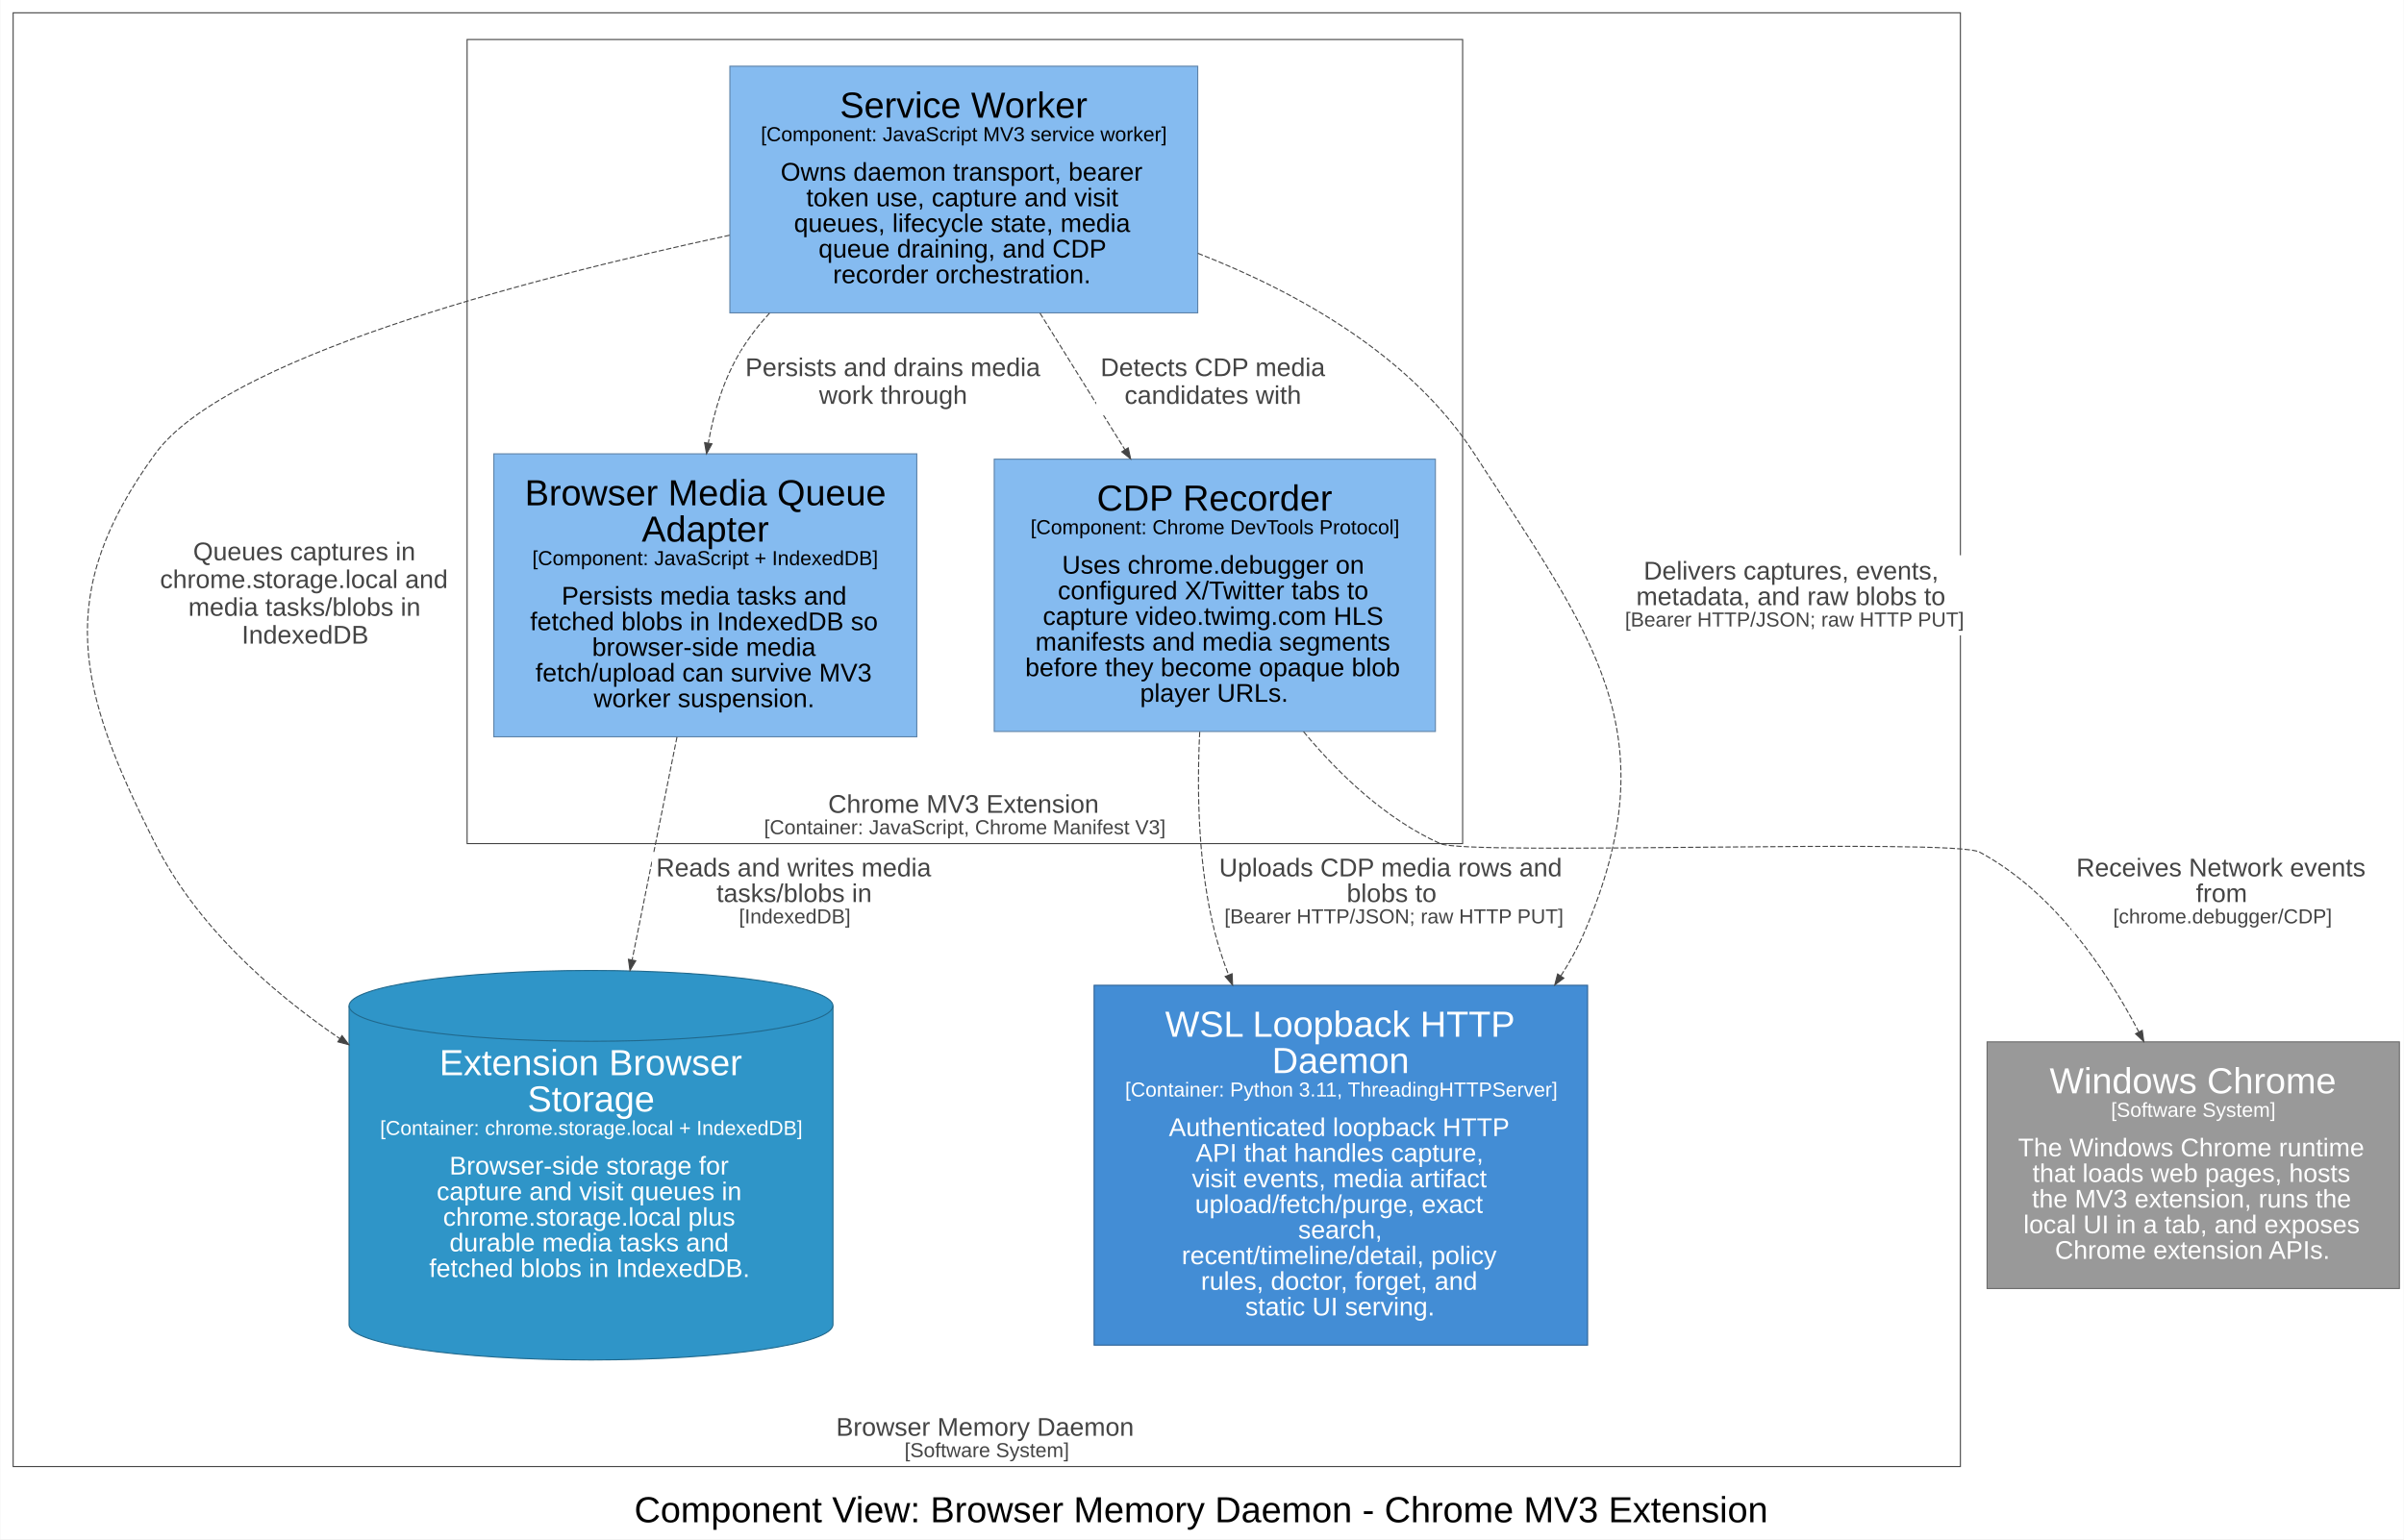
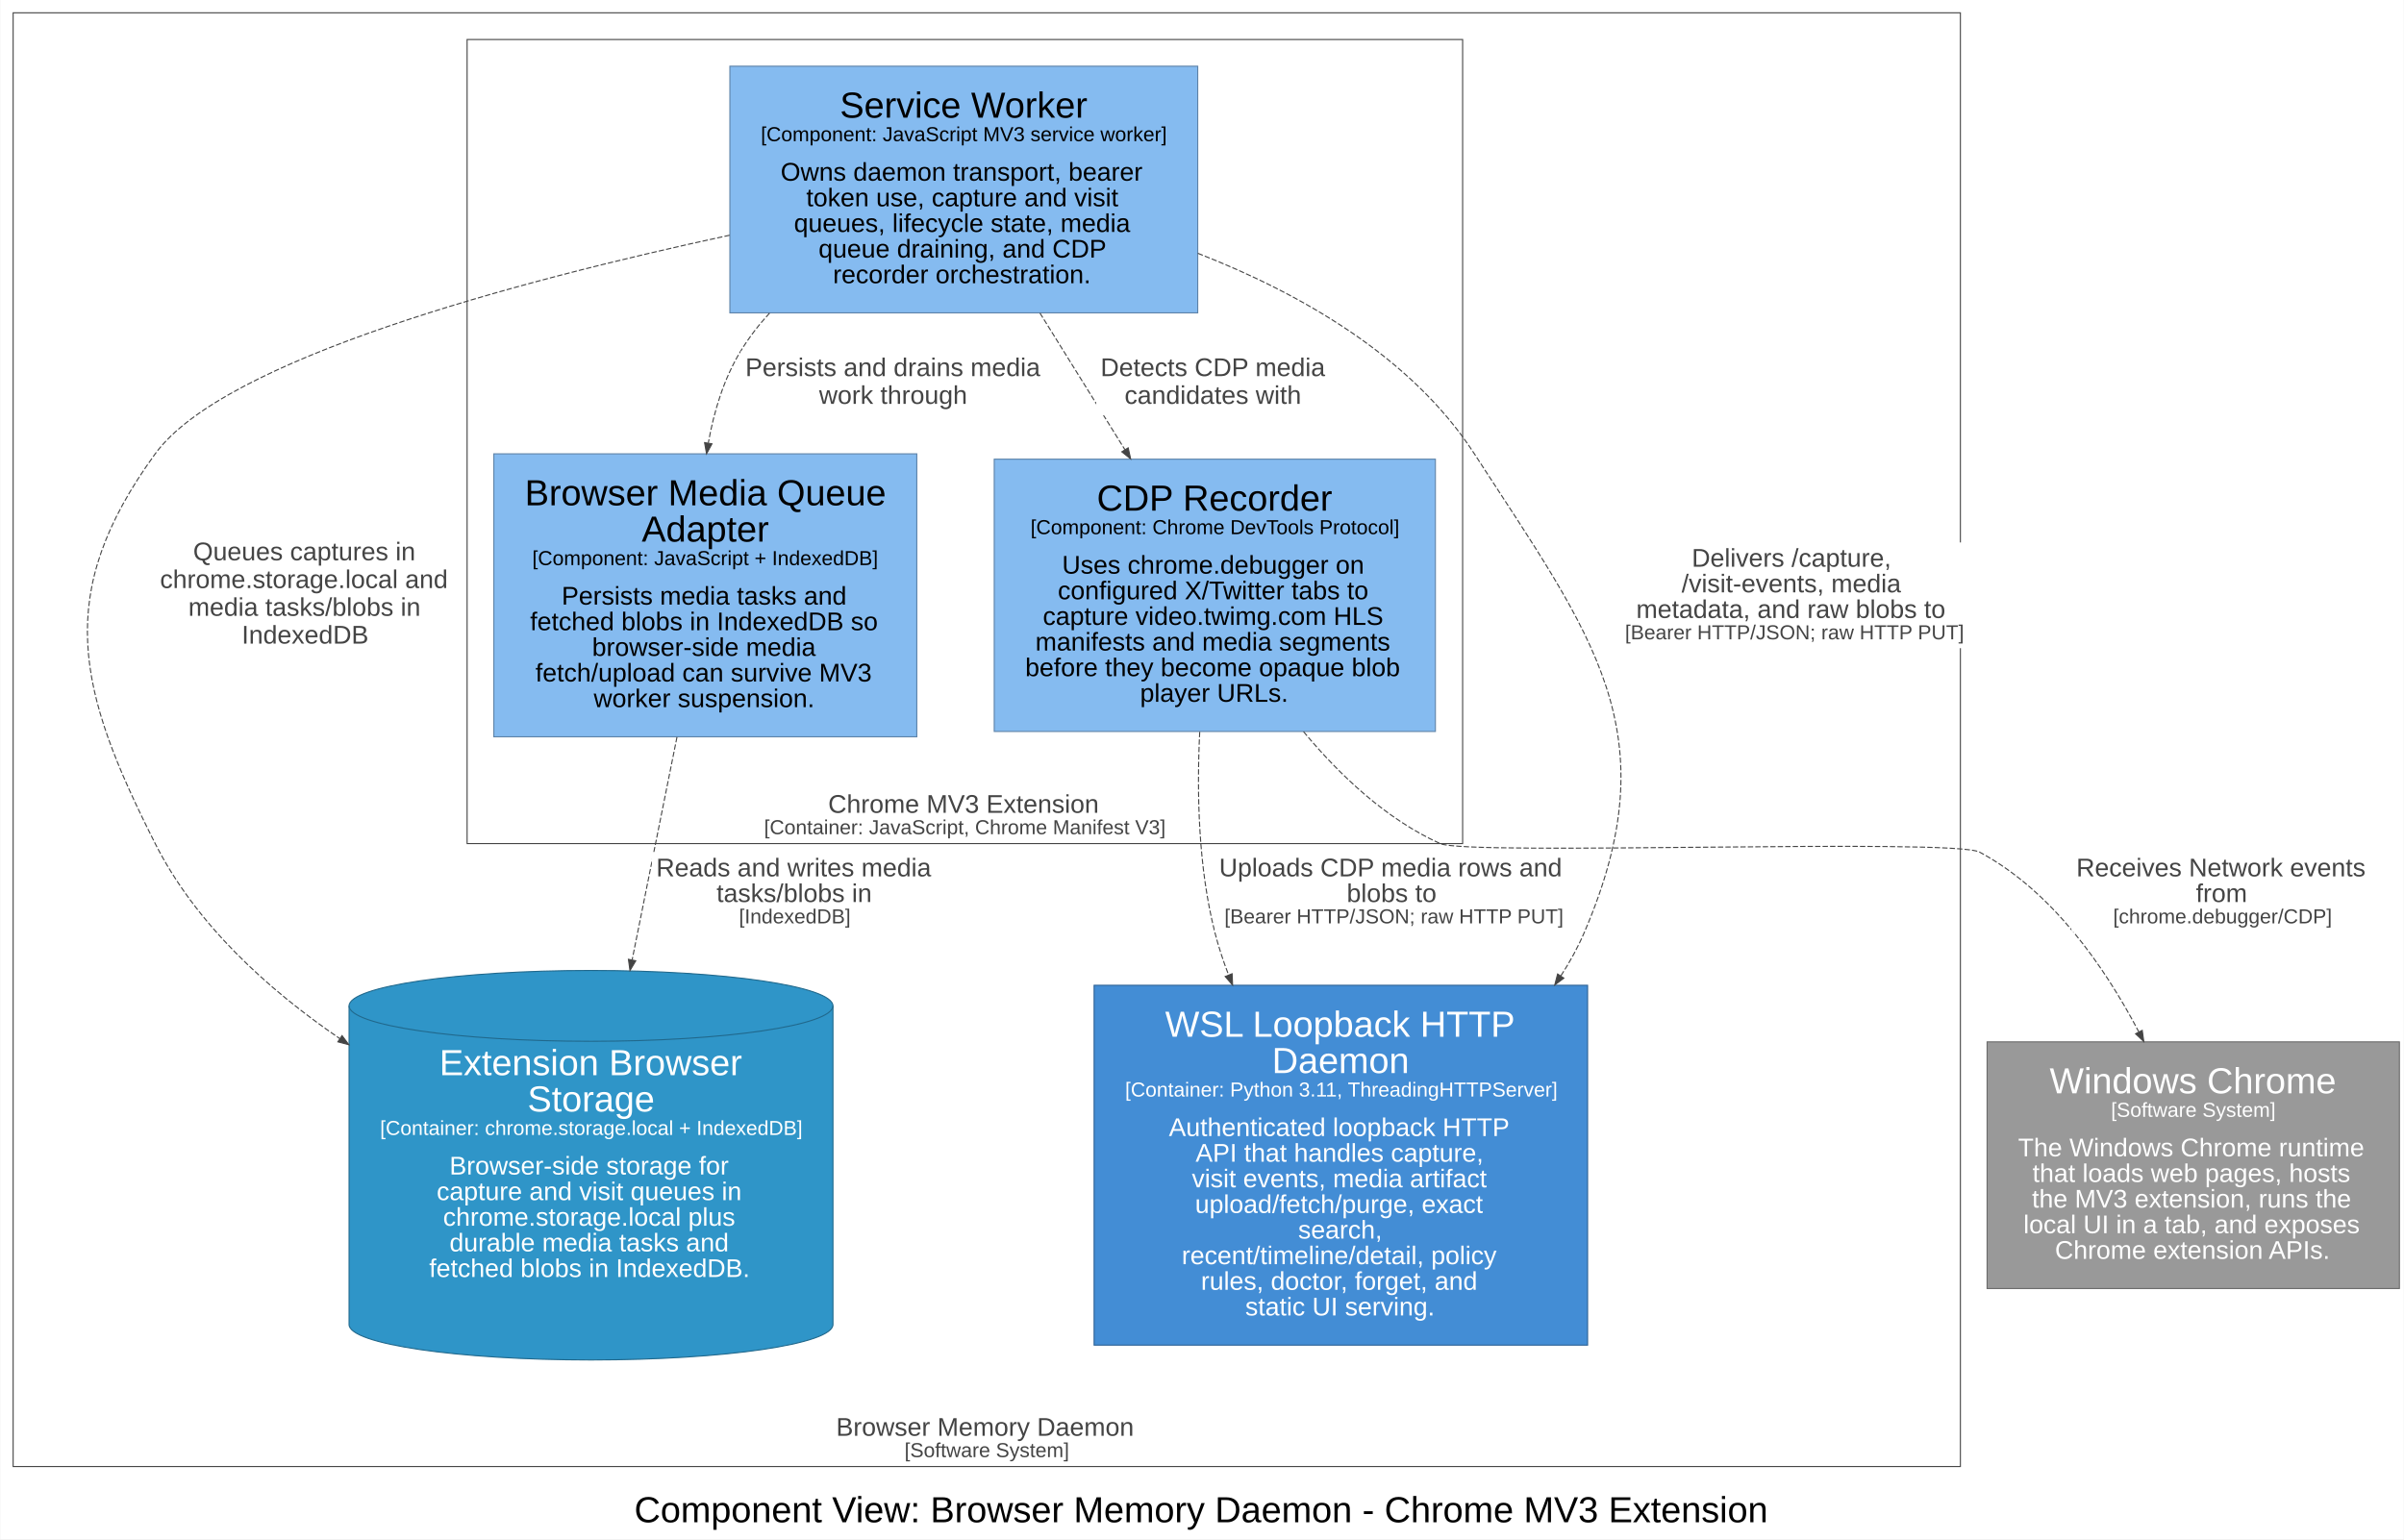
<svg xmlns="http://www.w3.org/2000/svg" width="2250pt" height="1441pt" viewBox="0.00 0.00 2250.00 1441.38">
  <g id="graph0" class="graph" transform="scale(1 1) rotate(0) translate(4 1437.38)">
    <polygon fill="white" stroke="transparent" points="-4,4 -4,-1437.38 2246,-1437.38 2246,4 -4,4" />
    <text text-anchor="start" x="589.5" y="-11.8" font-family="Arial" font-size="34.00">Component View: Browser Memory Daemon - Chrome MV3 Extension</text>
    <g id="clust1" class="cluster">
      <polygon fill="none" stroke="#444444" points="8,-64 8,-1425.38 1831,-1425.38 1831,-64 8,-64" />
      <text text-anchor="start" x="778.5" y="-92.8" font-family="Arial" font-size="24.00" fill="#444444">Browser Memory Daemon</text>
      <text text-anchor="start" x="842.5" y="-72.8" font-family="Arial" font-size="19.00" fill="#444444">[Software System]</text>
    </g>
    <g id="clust2" class="cluster">
      <polygon fill="none" stroke="#444444" points="433,-647.38 433,-1400.38 1365,-1400.38 1365,-647.38 433,-647.38" />
      <text text-anchor="start" x="771" y="-676.17" font-family="Arial" font-size="24.00" fill="#444444">Chrome MV3 Extension</text>
      <text text-anchor="start" x="711" y="-656.17" font-family="Arial" font-size="19.00" fill="#444444">[Container: JavaScript, Chrome Manifest V3]</text>
    </g>
    <g id="2" class="node">
      <polygon fill="#999999" stroke="#6b6b6b" points="2242,-461.69 1856,-461.69 1856,-230.69 2242,-230.69 2242,-461.69" />
      <text text-anchor="start" x="1914.5" y="-413.49" font-family="Arial" font-size="34.00" fill="#ffffff">Windows Chrome</text>
      <text text-anchor="start" x="1972" y="-391.49" font-family="Arial" font-size="19.00" fill="#ffffff">[Software System]</text>
      <text text-anchor="start" x="1885" y="-354.49" font-family="Arial" font-size="24.00" fill="#ffffff">The Windows Chrome runtime</text>
      <text text-anchor="start" x="1898.5" y="-330.49" font-family="Arial" font-size="24.00" fill="#ffffff">that loads web pages, hosts</text>
      <text text-anchor="start" x="1898" y="-306.49" font-family="Arial" font-size="24.00" fill="#ffffff">the MV3 extension, runs the</text>
      <text text-anchor="start" x="1890" y="-282.49" font-family="Arial" font-size="24.00" fill="#ffffff">local UI in a tab, and exposes</text>
      <text text-anchor="start" x="1919.5" y="-258.49" font-family="Arial" font-size="24.00" fill="#ffffff">Chrome extension APIs.</text>
    </g>
    <g id="10" class="node">
      <polygon fill="#85bbf0" stroke="#5d82a8" points="854,-1012.38 458,-1012.38 458,-747.38 854,-747.38 854,-1012.38" />
      <text text-anchor="start" x="487" y="-964.17" font-family="Arial" font-size="34.00" fill="#000000">Browser Media Queue</text>
      <text text-anchor="start" x="596.5" y="-930.17" font-family="Arial" font-size="34.00" fill="#000000">Adapter</text>
      <text text-anchor="start" x="494" y="-908.17" font-family="Arial" font-size="19.00" fill="#000000">[Component: JavaScript + IndexedDB]</text>
      <text text-anchor="start" x="521.5" y="-871.17" font-family="Arial" font-size="24.00" fill="#000000">Persists media tasks and</text>
      <text text-anchor="start" x="492" y="-847.17" font-family="Arial" font-size="24.00" fill="#000000">fetched blobs in IndexedDB so</text>
      <text text-anchor="start" x="550" y="-823.17" font-family="Arial" font-size="24.00" fill="#000000">browser-side media</text>
      <text text-anchor="start" x="497" y="-799.17" font-family="Arial" font-size="24.00" fill="#000000">fetch/upload can survive MV3</text>
      <text text-anchor="start" x="551.5" y="-775.17" font-family="Arial" font-size="24.00" fill="#000000">worker suspension.</text>
    </g>
    <g id="13" class="node">
      <path fill="#2f95c8" stroke="#20688c" d="M775.5,-495.4C775.5,-513.7 673.98,-528.56 549,-528.56 424.02,-528.56 322.5,-513.7 322.5,-495.4 322.5,-495.4 322.5,-196.97 322.5,-196.97 322.5,-178.67 424.02,-163.81 549,-163.81 673.98,-163.81 775.5,-178.67 775.5,-196.97 775.5,-196.97 775.5,-495.4 775.5,-495.4" />
      <path fill="none" stroke="#20688c" d="M775.5,-495.4C775.5,-477.11 673.98,-462.24 549,-462.24 424.02,-462.24 322.5,-477.11 322.5,-495.4" />
      <text text-anchor="start" x="407" y="-430.49" font-family="Arial" font-size="34.00" fill="#ffffff">Extension Browser</text>
      <text text-anchor="start" x="489.5" y="-396.49" font-family="Arial" font-size="34.00" fill="#ffffff">Storage</text>
      <text text-anchor="start" x="351.5" y="-374.49" font-family="Arial" font-size="19.00" fill="#ffffff">[Container: chrome.storage.local + IndexedDB]</text>
      <text text-anchor="start" x="416.5" y="-337.49" font-family="Arial" font-size="24.00" fill="#ffffff">Browser-side storage for</text>
      <text text-anchor="start" x="404.5" y="-313.49" font-family="Arial" font-size="24.00" fill="#ffffff">capture and visit queues in</text>
      <text text-anchor="start" x="410.5" y="-289.49" font-family="Arial" font-size="24.00" fill="#ffffff">chrome.storage.local plus</text>
      <text text-anchor="start" x="416.5" y="-265.49" font-family="Arial" font-size="24.00" fill="#ffffff">durable media tasks and</text>
      <text text-anchor="start" x="397.5" y="-241.49" font-family="Arial" font-size="24.00" fill="#ffffff">fetched blobs in IndexedDB.</text>
    </g>
    <g id="54" class="edge">
      <path fill="none" stroke="#444444" stroke-dasharray="5,2" d="M629.48,-747.11C616.83,-684.23 601.45,-607.8 587.54,-538.67" />
      <polygon fill="#444444" stroke="#444444" points="590.9,-537.64 585.49,-528.53 584.04,-539.02 590.9,-537.64" />
      <polygon fill="white" stroke="transparent" points="606,-564.38 606,-639.38 874,-639.38 874,-564.38 606,-564.38" />
      <text text-anchor="start" x="610" y="-616.67" font-family="Arial" font-size="24.00" fill="#444444">Reads and writes media</text>
      <text text-anchor="start" x="666.5" y="-592.67" font-family="Arial" font-size="24.00" fill="#444444">tasks/blobs in</text>
      <text text-anchor="start" x="687.5" y="-572.67" font-family="Arial" font-size="19.00" fill="#444444">[IndexedDB]</text>
    </g>
    <g id="11" class="node">
      <polygon fill="#85bbf0" stroke="#5d82a8" points="1339.5,-1007.38 926.5,-1007.38 926.5,-752.38 1339.5,-752.38 1339.5,-1007.38" />
      <text text-anchor="start" x="1022.5" y="-959.17" font-family="Arial" font-size="34.00" fill="#000000">CDP Recorder</text>
      <text text-anchor="start" x="960.5" y="-937.17" font-family="Arial" font-size="19.00" fill="#000000">[Component: Chrome DevTools Protocol]</text>
      <text text-anchor="start" x="990" y="-900.17" font-family="Arial" font-size="24.00" fill="#000000">Uses chrome.debugger on</text>
      <text text-anchor="start" x="986" y="-876.17" font-family="Arial" font-size="24.00" fill="#000000">configured X/Twitter tabs to</text>
      <text text-anchor="start" x="972" y="-852.17" font-family="Arial" font-size="24.00" fill="#000000">capture video.twimg.com HLS</text>
      <text text-anchor="start" x="965" y="-828.17" font-family="Arial" font-size="24.00" fill="#000000">manifests and media segments</text>
      <text text-anchor="start" x="955.5" y="-804.17" font-family="Arial" font-size="24.00" fill="#000000">before they become opaque blob</text>
      <text text-anchor="start" x="1063" y="-780.17" font-family="Arial" font-size="24.00" fill="#000000">player URLs.</text>
    </g>
    <g id="57" class="edge">
      <path fill="none" stroke="#444444" stroke-dasharray="5,2" d="M1216.07,-752.19C1250.32,-710.96 1293.81,-670.02 1344,-647.38 1369.58,-635.84 1824.28,-652.66 1849,-639.38 1916.22,-603.24 1965.28,-533.44 1997.98,-471.12" />
      <polygon fill="#444444" stroke="#444444" points="2001.22,-472.48 2002.69,-461.99 1995,-469.28 2001.22,-472.48" />
      <polygon fill="white" stroke="transparent" points="1935,-564.38 1935,-639.38 2216,-639.38 2216,-564.38 1935,-564.38" />
      <text text-anchor="start" x="1939.5" y="-616.67" font-family="Arial" font-size="24.00" fill="#444444">Receives Network events</text>
      <text text-anchor="start" x="2051.5" y="-592.67" font-family="Arial" font-size="24.00" fill="#444444">from</text>
      <text text-anchor="start" x="1974" y="-572.67" font-family="Arial" font-size="19.00" fill="#444444">[chrome.debugger/CDP]</text>
    </g>
    <g id="14" class="node">
      <polygon fill="#438dd5" stroke="#2e6295" points="1482,-514.69 1020,-514.69 1020,-177.69 1482,-177.69 1482,-514.69" />
      <text text-anchor="start" x="1086.5" y="-466.49" font-family="Arial" font-size="34.00" fill="#ffffff">WSL Loopback HTTP</text>
      <text text-anchor="start" x="1186.5" y="-432.49" font-family="Arial" font-size="34.00" fill="#ffffff">Daemon</text>
      <text text-anchor="start" x="1049" y="-410.49" font-family="Arial" font-size="19.00" fill="#ffffff">[Container: Python 3.11, ThreadingHTTPServer]</text>
      <text text-anchor="start" x="1090" y="-373.49" font-family="Arial" font-size="24.00" fill="#ffffff">Authenticated loopback HTTP</text>
      <text text-anchor="start" x="1115" y="-349.49" font-family="Arial" font-size="24.00" fill="#ffffff">API that handles capture,</text>
      <text text-anchor="start" x="1111.5" y="-325.49" font-family="Arial" font-size="24.00" fill="#ffffff">visit events, media artifact</text>
      <text text-anchor="start" x="1114.5" y="-301.49" font-family="Arial" font-size="24.00" fill="#ffffff">upload/fetch/purge, exact</text>
      <text text-anchor="start" x="1211" y="-277.49" font-family="Arial" font-size="24.00" fill="#ffffff">search,</text>
      <text text-anchor="start" x="1102" y="-253.49" font-family="Arial" font-size="24.00" fill="#ffffff">recent/timeline/detail, policy</text>
      <text text-anchor="start" x="1120" y="-229.49" font-family="Arial" font-size="24.00" fill="#ffffff">rules, doctor, forget, and</text>
      <text text-anchor="start" x="1161.5" y="-205.49" font-family="Arial" font-size="24.00" fill="#ffffff">static UI serving.</text>
    </g>
    <g id="58" class="edge">
      <path fill="none" stroke="#444444" stroke-dasharray="5,2" d="M1118.87,-751.99C1115.99,-693.97 1117.64,-624.83 1133,-564.38 1136.38,-551.07 1140.76,-537.7 1145.83,-524.49" />
      <polygon fill="#444444" stroke="#444444" points="1149.2,-525.49 1149.64,-514.9 1142.7,-522.9 1149.2,-525.49" />
      <polygon fill="white" stroke="transparent" points="1133,-564.38 1133,-639.38 1465,-639.38 1465,-564.38 1133,-564.38" />
      <text text-anchor="start" x="1137" y="-616.67" font-family="Arial" font-size="24.00" fill="#444444">Uploads CDP media rows and</text>
      <text text-anchor="start" x="1256.5" y="-592.67" font-family="Arial" font-size="24.00" fill="#444444">blobs to</text>
      <text text-anchor="start" x="1142" y="-572.67" font-family="Arial" font-size="19.00" fill="#444444">[Bearer HTTP/JSON; raw HTTP PUT]</text>
    </g>
    <g id="9" class="node">
      <polygon fill="#85bbf0" stroke="#5d82a8" points="1117,-1375.38 679,-1375.38 679,-1144.38 1117,-1144.38 1117,-1375.38" />
      <text text-anchor="start" x="782" y="-1327.17" font-family="Arial" font-size="34.00" fill="#000000">Service Worker</text>
      <text text-anchor="start" x="708" y="-1305.17" font-family="Arial" font-size="19.00" fill="#000000">[Component: JavaScript MV3 service worker]</text>
      <text text-anchor="start" x="726.5" y="-1268.17" font-family="Arial" font-size="24.00" fill="#000000">Owns daemon transport, bearer</text>
      <text text-anchor="start" x="750.5" y="-1244.17" font-family="Arial" font-size="24.00" fill="#000000">token use, capture and visit</text>
      <text text-anchor="start" x="739" y="-1220.17" font-family="Arial" font-size="24.00" fill="#000000">queues, lifecycle state, media</text>
      <text text-anchor="start" x="762" y="-1196.17" font-family="Arial" font-size="24.00" fill="#000000">queue draining, and CDP</text>
      <text text-anchor="start" x="775.5" y="-1172.17" font-family="Arial" font-size="24.00" fill="#000000">recorder orchestration.</text>
    </g>
    <g id="53" class="edge">
      <path fill="none" stroke="#444444" stroke-dasharray="5,2" d="M716.18,-1144.2C705.95,-1133.03 696.71,-1121.09 689,-1108.38 673.42,-1082.7 664.15,-1052.47 658.82,-1022.57" />
      <polygon fill="#444444" stroke="#444444" points="662.24,-1021.75 657.17,-1012.45 655.33,-1022.88 662.24,-1021.75" />
      <polygon fill="white" stroke="transparent" points="689,-1048.38 689,-1108.38 976,-1108.38 976,-1048.38 689,-1048.38" />
      <text text-anchor="start" x="693.5" y="-1085.17" font-family="Arial" font-size="24.00" fill="#444444">Persists and drains media</text>
      <text text-anchor="start" x="762.5" y="-1059.17" font-family="Arial" font-size="24.00" fill="#444444">work through</text>
    </g>
    <g id="55" class="edge">
      <path fill="none" stroke="#444444" stroke-dasharray="5,2" d="M969.31,-1144.18C994.39,-1103.84 1022.81,-1058.12 1048.85,-1016.23" />
      <polygon fill="#444444" stroke="#444444" points="1051.89,-1017.97 1054.2,-1007.63 1045.94,-1014.28 1051.89,-1017.97" />
      <polygon fill="white" stroke="transparent" points="1022,-1048.38 1022,-1108.38 1242,-1108.38 1242,-1048.38 1022,-1048.38" />
      <text text-anchor="start" x="1026" y="-1085.17" font-family="Arial" font-size="24.00" fill="#444444">Detects CDP media</text>
      <text text-anchor="start" x="1048.5" y="-1059.17" font-family="Arial" font-size="24.00" fill="#444444">candidates with</text>
    </g>
    <g id="51" class="edge">
      <path fill="none" stroke="#444444" stroke-dasharray="5,2" d="M678.81,-1217.11C478.91,-1174.04 205.2,-1100.8 141,-1012.38 45.69,-881.1 67.79,-792.14 141,-647.38 178.95,-572.34 245.46,-511.48 313.91,-464.68" />
      <polygon fill="#444444" stroke="#444444" points="315.94,-467.53 322.27,-459.04 312.02,-461.73 315.94,-467.53" />
      <polygon fill="white" stroke="transparent" points="141,-823.88 141,-935.88 422,-935.88 422,-823.88 141,-823.88" />
      <text text-anchor="start" x="176.5" y="-912.67" font-family="Arial" font-size="24.00" fill="#444444">Queues captures in</text>
      <text text-anchor="start" x="145.5" y="-886.67" font-family="Arial" font-size="24.00" fill="#444444">chrome.storage.local and</text>
      <text text-anchor="start" x="172" y="-860.67" font-family="Arial" font-size="24.00" fill="#444444">media tasks/blobs in</text>
      <text text-anchor="start" x="222" y="-834.67" font-family="Arial" font-size="24.00" fill="#444444">IndexedDB</text>
    </g>
    <g id="52" class="edge">
      <path fill="none" stroke="#444444" stroke-dasharray="5,2" d="M1117.09,-1200.17C1213.04,-1162.69 1317.02,-1103.5 1376,-1012.38 1487.01,-840.86 1559.47,-752.17 1479,-564.38 1472.95,-550.26 1465.48,-536.62 1456.98,-523.53" />
      <polygon fill="#444444" stroke="#444444" points="1459.73,-521.36 1451.25,-515.01 1453.93,-525.26 1459.73,-521.36" />
-       <polygon fill="white" stroke="transparent" points="1513,-842.38 1513,-917.38 1835,-917.38 1835,-842.38 1513,-842.38" />
-       <text text-anchor="start" x="1534.5" y="-894.67" font-family="Arial" font-size="24.00" fill="#444444">Delivers captures, events,</text>
-       <text text-anchor="start" x="1527.5" y="-870.67" font-family="Arial" font-size="24.00" fill="#444444">metadata, and raw blobs to</text>
-       <text text-anchor="start" x="1517" y="-850.67" font-family="Arial" font-size="19.00" fill="#444444">[Bearer HTTP/JSON; raw HTTP PUT]</text>
+       <polygon fill="white" stroke="transparent" points="1513,-830.38 1513,-929.38 1835,-929.38 1835,-830.38 1513,-830.38" />
+       <text text-anchor="start" x="1579.5" y="-906.67" font-family="Arial" font-size="24.00" fill="#444444">Delivers /capture,</text>
+       <text text-anchor="start" x="1570" y="-882.67" font-family="Arial" font-size="24.00" fill="#444444">/visit-events, media</text>
+       <text text-anchor="start" x="1527.5" y="-858.67" font-family="Arial" font-size="24.00" fill="#444444">metadata, and raw blobs to</text>
+       <text text-anchor="start" x="1517" y="-838.67" font-family="Arial" font-size="19.00" fill="#444444">[Bearer HTTP/JSON; raw HTTP PUT]</text>
    </g>
  </g>
</svg>
